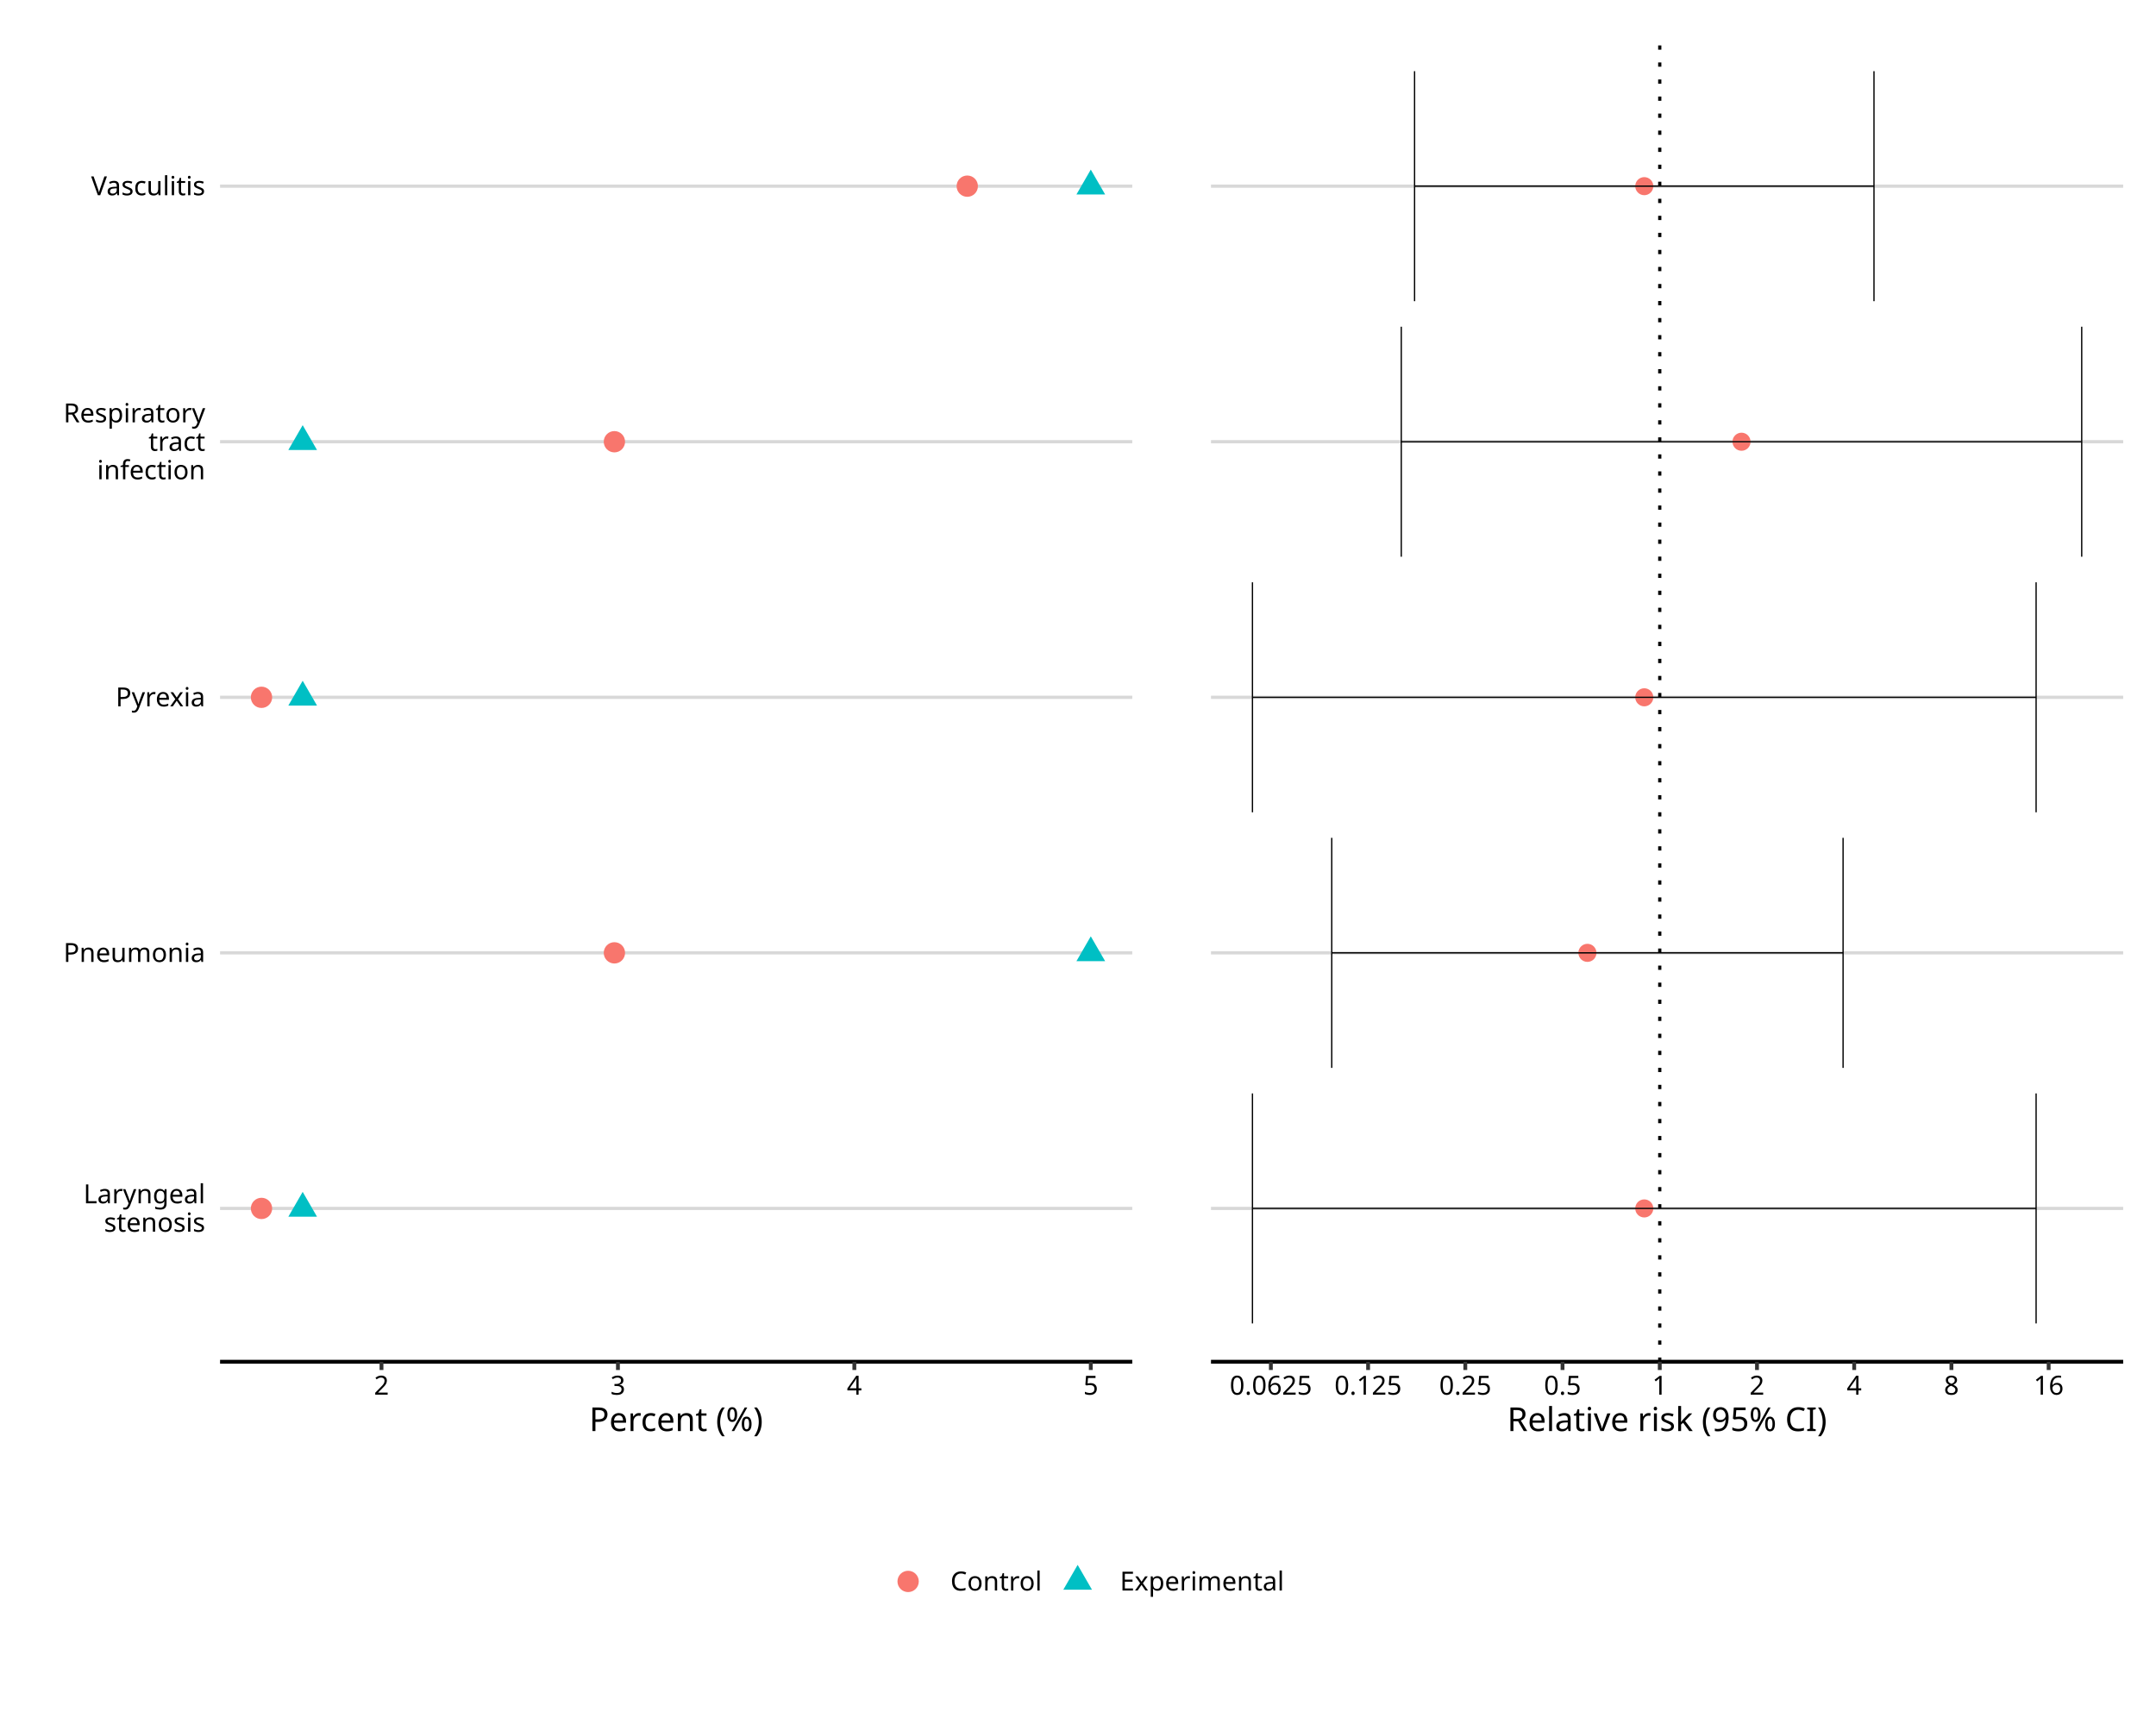
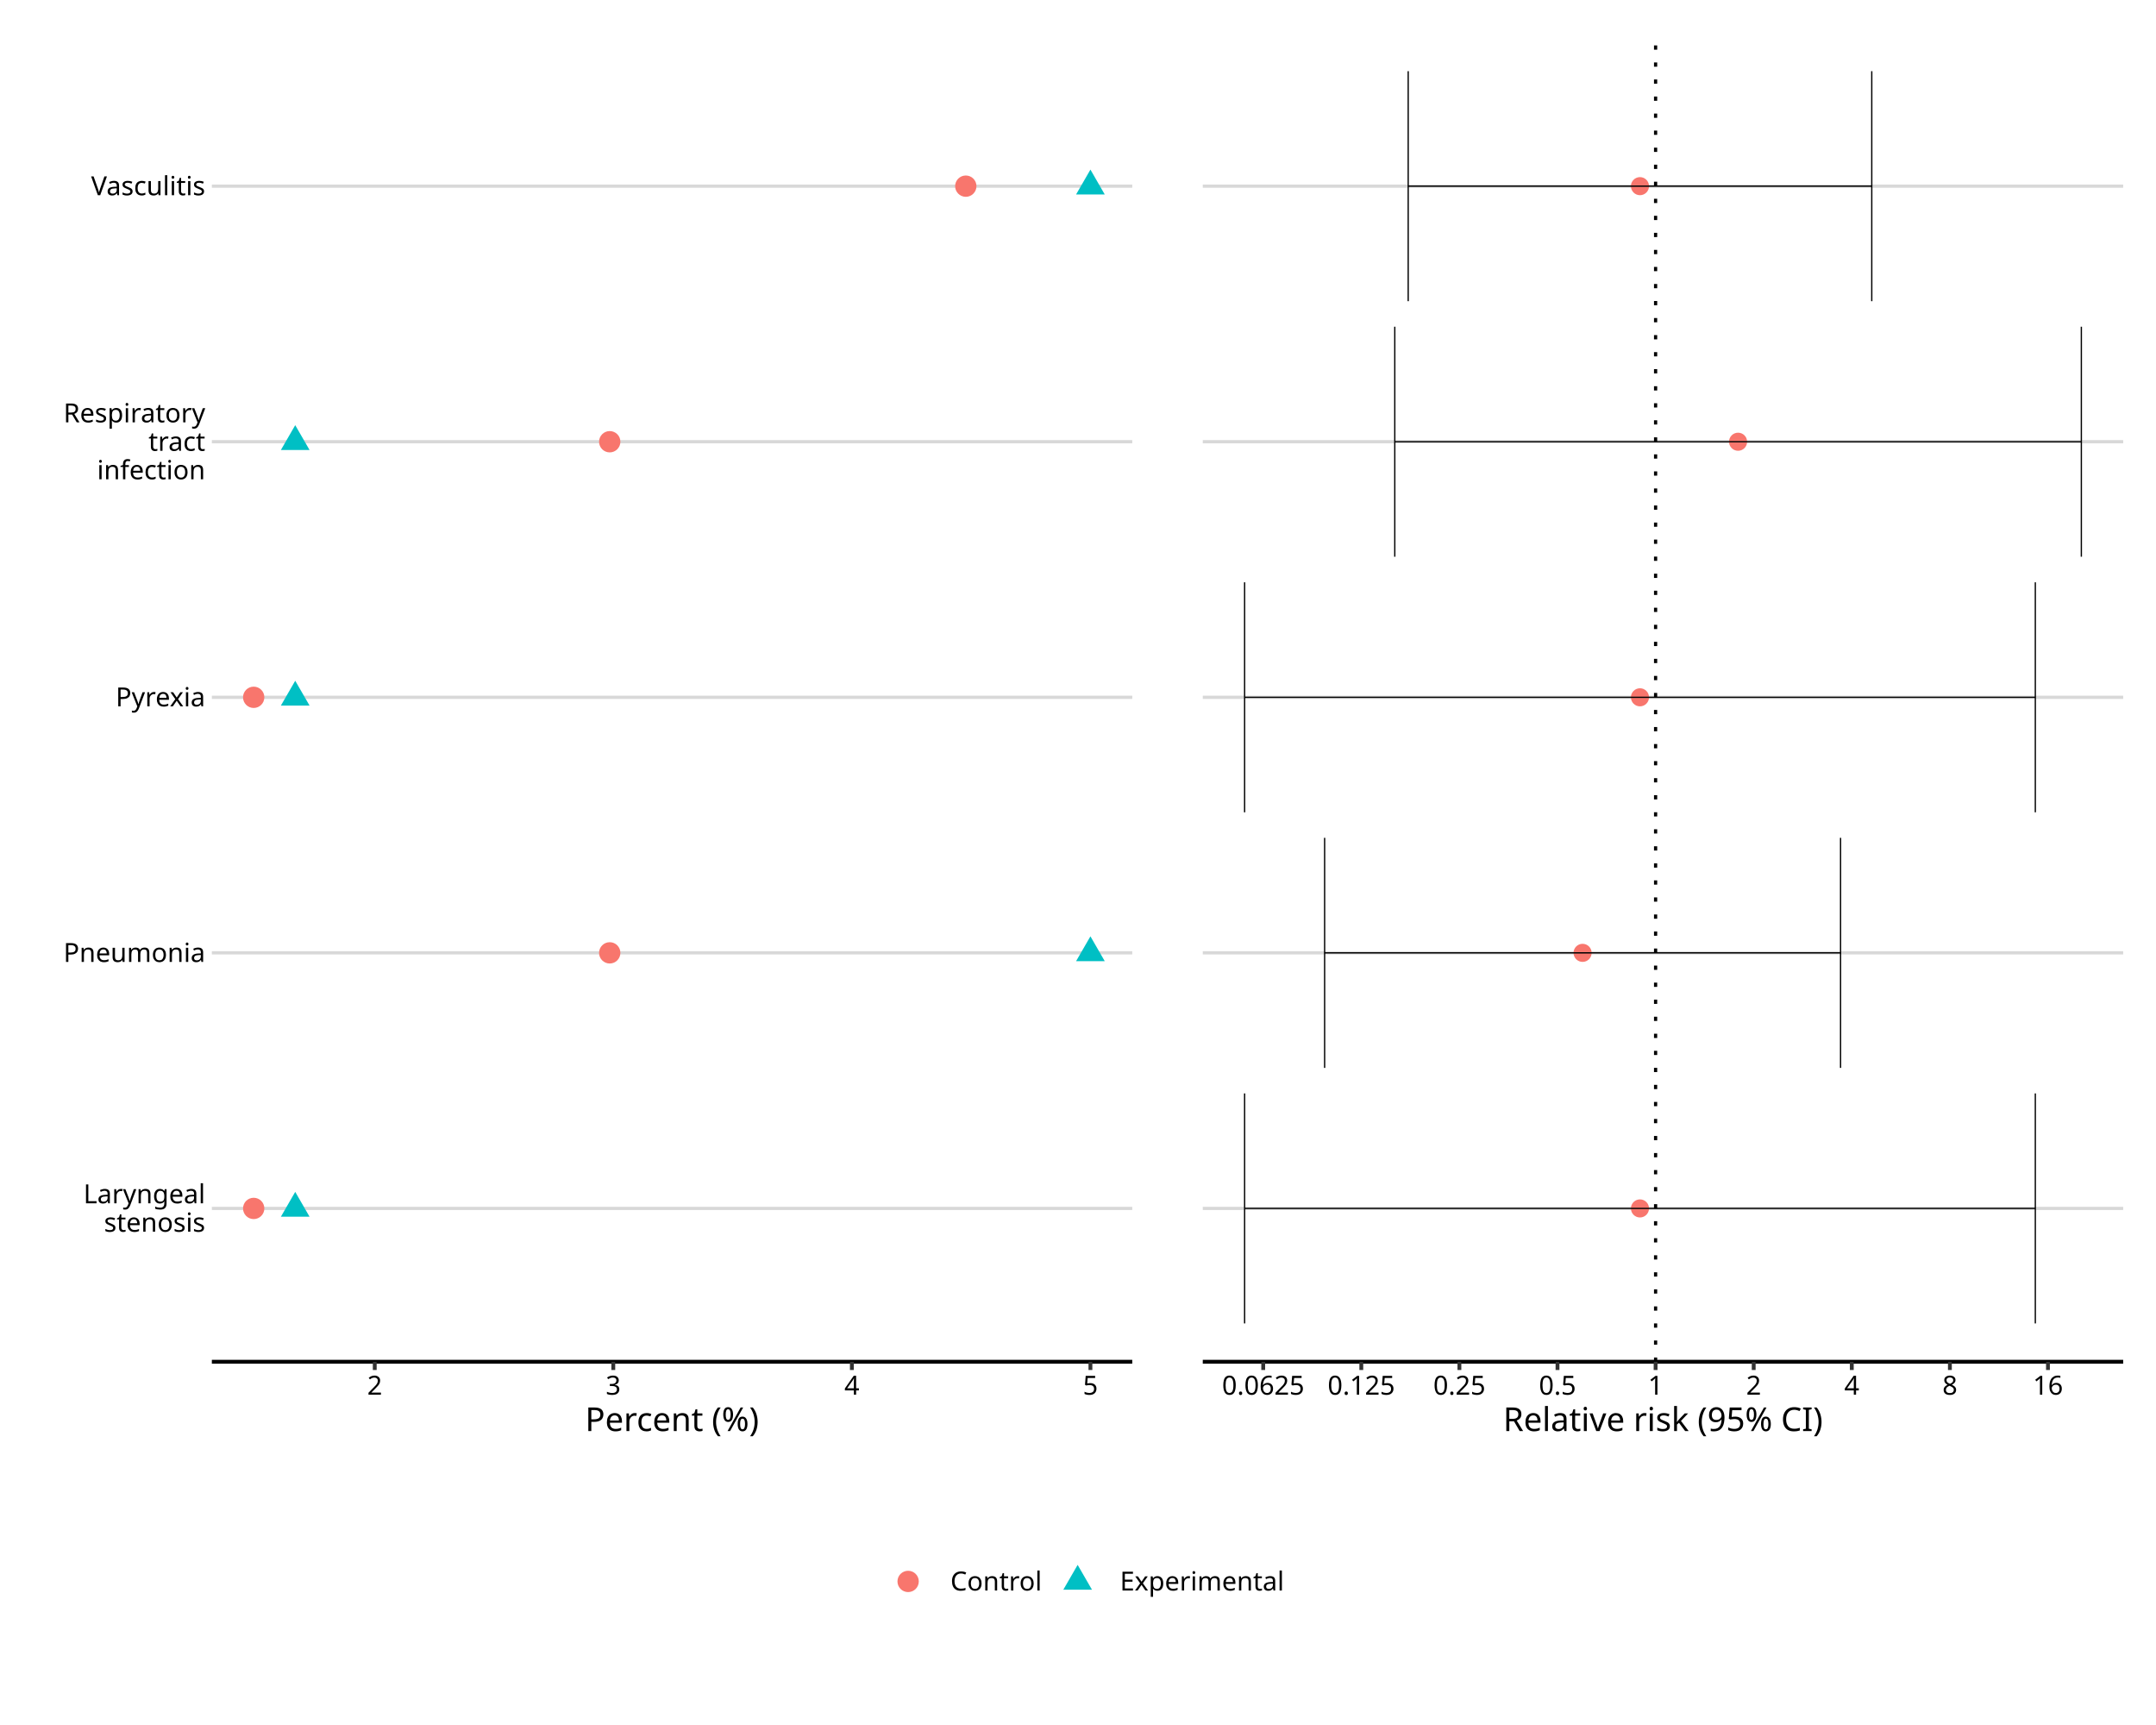
<svg xmlns="http://www.w3.org/2000/svg" class="svglite" data-engine-version="2.0" width="720.00pt" height="576.00pt" viewBox="0 0 720.00 576.00">
  <defs>
    <style type="text/css">
    .svglite line, .svglite polyline, .svglite polygon, .svglite path, .svglite rect, .svglite circle {
      fill: none;
      stroke: #000000;
      stroke-linecap: round;
      stroke-linejoin: round;
      stroke-miterlimit: 10.00;
    }
  </style>
  </defs>
  <rect width="100%" height="100%" style="stroke: none; fill: #FFFFFF;" />
  <defs>
    <clipPath id="cpMC4wMHw3MjAuMDB8MC4wMHw1NzYuMDA=">
      <rect x="0.00" y="0.00" width="720.00" height="576.00" />
    </clipPath>
  </defs>
  <g clip-path="url(#cpMC4wMHw3MjAuMDB8MC4wMHw1NzYuMDA=)">
-     <rect x="0.00" y="0.00" width="720.00" height="576.00" style="stroke-width: 1.07; stroke: #FFFFFF; fill: #FFFFFF;" />
+     <rect x="0" y="0.00" width="720.00" height="576.00" style="stroke-width: 1.07; stroke: #FFFFFF; fill: #FFFFFF;" />
  </g>
  <defs>
    <clipPath id="cpNS40OHw3MTQuNTJ8NDg1LjYwfDU3MC41Mg==">
      <rect x="5.48" y="485.60" width="709.04" height="84.92" />
    </clipPath>
  </defs>
  <g clip-path="url(#cpNS40OHw3MTQuNTJ8NDg1LjYwfDU3MC41Mg==)">
    <rect x="5.48" y="485.60" width="709.04" height="84.92" style="stroke-width: 1.07; stroke: #FFFFFF; fill: #FFFFFF;" />
  </g>
  <g clip-path="url(#cpMC4wMHw3MjAuMDB8MC4wMHw1NzYuMDA=)">
</g>
  <defs>
-     <clipPath id="cpNzMuNDl8NzA5LjA0fDEwLjk2fDU2NS4wNA==">
-       <rect x="73.49" y="10.96" width="635.56" height="554.08" />
-     </clipPath>
-   </defs>
-   <g clip-path="url(#cpNzMuNDl8NzA5LjA0fDEwLjk2fDU2NS4wNA==)">
- </g>
-   <g clip-path="url(#cpMC4wMHw3MjAuMDB8MC4wMHw1NzYuMDA=)">
- </g>
-   <defs>
-     <clipPath id="cpNzMuNDl8NzA5LjA0fDEwLjk2fDQ1NC43MQ==">
-       <rect x="73.49" y="10.96" width="635.56" height="443.76" />
-     </clipPath>
-   </defs>
-   <g clip-path="url(#cpNzMuNDl8NzA5LjA0fDEwLjk2fDQ1NC43MQ==)">
- </g>
-   <g clip-path="url(#cpMC4wMHw3MjAuMDB8MC4wMHw1NzYuMDA=)">
- </g>
-   <g clip-path="url(#cpNzMuNDl8NzA5LjA0fDEwLjk2fDQ1NC43MQ==)">
+     <clipPath id="cpNzAuNzV8NzA5LjA0fDEwLjk2fDU2NS4wNA==">
+       <rect x="70.75" y="10.96" width="638.30" height="554.08" />
+     </clipPath>
+   </defs>
+   <g clip-path="url(#cpNzAuNzV8NzA5LjA0fDEwLjk2fDU2NS4wNA==)">
+ </g>
+   <g clip-path="url(#cpMC4wMHw3MjAuMDB8MC4wMHw1NzYuMDA=)">
+ </g>
+   <defs>
+     <clipPath id="cpNzAuNzV8NzA5LjA0fDEwLjk2fDQ1NC43MQ==">
+       <rect x="70.75" y="10.96" width="638.30" height="443.76" />
+     </clipPath>
+   </defs>
+   <g clip-path="url(#cpNzAuNzV8NzA5LjA0fDEwLjk2fDQ1NC43MQ==)">
+ </g>
+   <g clip-path="url(#cpMC4wMHw3MjAuMDB8MC4wMHw1NzYuMDA=)">
+ </g>
+   <g clip-path="url(#cpNzAuNzV8NzA5LjA0fDEwLjk2fDQ1NC43MQ==)">
</g>
  <g clip-path="url(#cpMC4wMHw3MjAuMDB8MC4wMHw1NzYuMDA=)">
</g>
  <defs>
    <clipPath id="cpNS40OHwzODMuNjB8NS40OHw0ODUuNjA=">
      <rect x="5.48" y="5.48" width="378.12" height="480.12" />
    </clipPath>
  </defs>
  <g clip-path="url(#cpNS40OHwzODMuNjB8NS40OHw0ODUuNjA=)">
    <rect x="5.48" y="5.48" width="378.12" height="480.12" style="stroke-width: 1.07; stroke: none; fill: #FFFFFF;" />
  </g>
  <g clip-path="url(#cpMC4wMHw3MjAuMDB8MC4wMHw1NzYuMDA=)">
</g>
  <defs>
    <clipPath id="cpMzgzLjYwfDcxNC41Mnw1LjQ4fDQ4NS42MA==">
      <rect x="383.60" y="5.48" width="330.92" height="480.12" />
    </clipPath>
  </defs>
  <g clip-path="url(#cpMzgzLjYwfDcxNC41Mnw1LjQ4fDQ4NS42MA==)">
    <rect x="383.60" y="5.48" width="330.92" height="480.12" style="stroke-width: 1.07; stroke: none; fill: #FFFFFF;" />
  </g>
  <g clip-path="url(#cpMC4wMHw3MjAuMDB8MC4wMHw1NzYuMDA=)">
</g>
  <defs>
-     <clipPath id="cpNzMuNDl8Mzc4LjEyfDEwLjk2fDQ1NC43MQ==">
-       <rect x="73.49" y="10.96" width="304.63" height="443.76" />
-     </clipPath>
-   </defs>
-   <g clip-path="url(#cpNzMuNDl8Mzc4LjEyfDEwLjk2fDQ1NC43MQ==)">
-     <polyline points="73.49,403.51 378.12,403.51 " style="stroke-width: 1.07; stroke: #D8D8D8; stroke-linecap: butt;" />
-     <polyline points="73.49,318.17 378.12,318.17 " style="stroke-width: 1.07; stroke: #D8D8D8; stroke-linecap: butt;" />
-     <polyline points="73.49,232.84 378.12,232.84 " style="stroke-width: 1.07; stroke: #D8D8D8; stroke-linecap: butt;" />
-     <polyline points="73.49,147.50 378.12,147.50 " style="stroke-width: 1.07; stroke: #D8D8D8; stroke-linecap: butt;" />
-     <polyline points="73.49,62.16 378.12,62.16 " style="stroke-width: 1.07; stroke: #D8D8D8; stroke-linecap: butt;" />
-     <circle cx="87.33" cy="403.51" r="3.56" style="stroke-width: 0.71; stroke: none; fill: #F8766D;" />
-     <circle cx="205.18" cy="318.17" r="3.56" style="stroke-width: 0.71; stroke: none; fill: #F8766D;" />
-     <circle cx="87.33" cy="232.84" r="3.56" style="stroke-width: 0.71; stroke: none; fill: #F8766D;" />
-     <circle cx="205.18" cy="147.50" r="3.56" style="stroke-width: 0.71; stroke: none; fill: #F8766D;" />
-     <circle cx="323.02" cy="62.16" r="3.56" style="stroke-width: 0.71; stroke: none; fill: #F8766D;" />
-     <polygon points="101.08,397.98 105.87,406.28 96.29,406.28 " style="stroke-width: 0.71; stroke: none; fill: #00BFC4;" />
-     <polygon points="364.27,312.65 369.06,320.94 359.48,320.94 " style="stroke-width: 0.71; stroke: none; fill: #00BFC4;" />
-     <polygon points="101.08,227.31 105.87,235.60 96.29,235.60 " style="stroke-width: 0.71; stroke: none; fill: #00BFC4;" />
-     <polygon points="101.08,141.97 105.87,150.26 96.29,150.26 " style="stroke-width: 0.71; stroke: none; fill: #00BFC4;" />
-     <polygon points="364.27,56.63 369.06,64.93 359.48,64.93 " style="stroke-width: 0.71; stroke: none; fill: #00BFC4;" />
+     <clipPath id="cpNzAuNzV8Mzc4LjEyfDEwLjk2fDQ1NC43MQ==">
+       <rect x="70.75" y="10.96" width="307.37" height="443.76" />
+     </clipPath>
+   </defs>
+   <g clip-path="url(#cpNzAuNzV8Mzc4LjEyfDEwLjk2fDQ1NC43MQ==)">
+     <polyline points="70.75,403.51 378.12,403.51 " style="stroke-width: 1.07; stroke: #D8D8D8; stroke-linecap: butt;" />
+     <polyline points="70.75,318.17 378.12,318.17 " style="stroke-width: 1.07; stroke: #D8D8D8; stroke-linecap: butt;" />
+     <polyline points="70.75,232.84 378.12,232.84 " style="stroke-width: 1.07; stroke: #D8D8D8; stroke-linecap: butt;" />
+     <polyline points="70.75,147.50 378.12,147.50 " style="stroke-width: 1.07; stroke: #D8D8D8; stroke-linecap: butt;" />
+     <polyline points="70.75,62.16 378.12,62.16 " style="stroke-width: 1.07; stroke: #D8D8D8; stroke-linecap: butt;" />
+     <circle cx="84.72" cy="403.51" r="3.56" style="stroke-width: 0.71; stroke: none; fill: #F8766D;" />
+     <circle cx="203.62" cy="318.17" r="3.56" style="stroke-width: 0.71; stroke: none; fill: #F8766D;" />
+     <circle cx="84.72" cy="232.84" r="3.56" style="stroke-width: 0.71; stroke: none; fill: #F8766D;" />
+     <circle cx="203.62" cy="147.50" r="3.56" style="stroke-width: 0.71; stroke: none; fill: #F8766D;" />
+     <circle cx="322.53" cy="62.16" r="3.56" style="stroke-width: 0.71; stroke: none; fill: #F8766D;" />
+     <polygon points="98.59,397.98 103.38,406.28 93.80,406.28 " style="stroke-width: 0.71; stroke: none; fill: #00BFC4;" />
+     <polygon points="364.15,312.65 368.93,320.94 359.36,320.94 " style="stroke-width: 0.71; stroke: none; fill: #00BFC4;" />
+     <polygon points="98.59,227.31 103.38,235.60 93.80,235.60 " style="stroke-width: 0.71; stroke: none; fill: #00BFC4;" />
+     <polygon points="98.59,141.97 103.38,150.26 93.80,150.26 " style="stroke-width: 0.71; stroke: none; fill: #00BFC4;" />
+     <polygon points="364.15,56.63 368.93,64.93 359.36,64.93 " style="stroke-width: 0.71; stroke: none; fill: #00BFC4;" />
  </g>
  <g clip-path="url(#cpMC4wMHw3MjAuMDB8MC4wMHw1NzYuMDA=)">
    <text x="68.55" y="401.79" text-anchor="end" style="font-size: 8.80px; font-family: sans;" textLength="38.65px" lengthAdjust="spacingAndGlyphs">Laryngeal</text>
    <text x="68.55" y="411.29" text-anchor="end" style="font-size: 8.80px; font-family: sans;" textLength="32.29px" lengthAdjust="spacingAndGlyphs">stenosis</text>
    <text x="68.55" y="321.20" text-anchor="end" style="font-size: 8.80px; font-family: sans;" textLength="44.53px" lengthAdjust="spacingAndGlyphs">Pneumonia</text>
    <text x="68.55" y="235.86" text-anchor="end" style="font-size: 8.80px; font-family: sans;" textLength="29.35px" lengthAdjust="spacingAndGlyphs">Pyrexia</text>
    <text x="68.55" y="141.02" text-anchor="end" style="font-size: 8.80px; font-family: sans;" textLength="45.00px" lengthAdjust="spacingAndGlyphs">Respiratory</text>
    <text x="68.55" y="150.53" text-anchor="end" style="font-size: 8.80px; font-family: sans;" textLength="17.12px" lengthAdjust="spacingAndGlyphs">tract</text>
    <text x="68.55" y="160.03" text-anchor="end" style="font-size: 8.80px; font-family: sans;" textLength="32.78px" lengthAdjust="spacingAndGlyphs">infection</text>
    <text x="68.55" y="65.19" text-anchor="end" style="font-size: 8.80px; font-family: sans;" textLength="37.18px" lengthAdjust="spacingAndGlyphs">Vasculitis</text>
-     <polyline points="73.49,454.71 378.12,454.71 " style="stroke-width: 1.28; stroke-linecap: butt;" />
-     <polyline points="127.40,457.45 127.40,454.71 " style="stroke-width: 1.28; stroke: #333333; stroke-linecap: butt;" />
-     <polyline points="206.36,457.45 206.36,454.71 " style="stroke-width: 1.28; stroke: #333333; stroke-linecap: butt;" />
-     <polyline points="285.31,457.45 285.31,454.71 " style="stroke-width: 1.28; stroke: #333333; stroke-linecap: butt;" />
-     <polyline points="364.27,457.45 364.27,454.71 " style="stroke-width: 1.28; stroke: #333333; stroke-linecap: butt;" />
-     <text x="127.40" y="465.70" text-anchor="middle" style="font-size: 8.80px; font-family: sans;" textLength="4.89px" lengthAdjust="spacingAndGlyphs">2</text>
-     <text x="206.36" y="465.70" text-anchor="middle" style="font-size: 8.80px; font-family: sans;" textLength="4.89px" lengthAdjust="spacingAndGlyphs">3</text>
-     <text x="285.31" y="465.70" text-anchor="middle" style="font-size: 8.80px; font-family: sans;" textLength="4.89px" lengthAdjust="spacingAndGlyphs">4</text>
-     <text x="364.27" y="465.70" text-anchor="middle" style="font-size: 8.80px; font-family: sans;" textLength="4.89px" lengthAdjust="spacingAndGlyphs">5</text>
-     <text x="225.80" y="477.84" text-anchor="middle" style="font-size: 11.00px; font-family: sans;" textLength="58.08px" lengthAdjust="spacingAndGlyphs">Percent (%)</text>
-   </g>
-   <defs>
-     <clipPath id="cpNDA0LjQxfDcwOS4wNHwxMC45Nnw0NTQuNzE=">
-       <rect x="404.41" y="10.96" width="304.63" height="443.76" />
-     </clipPath>
-   </defs>
-   <g clip-path="url(#cpNDA0LjQxfDcwOS4wNHwxMC45Nnw0NTQuNzE=)">
-     <polyline points="404.41,403.51 709.04,403.51 " style="stroke-width: 1.07; stroke: #D8D8D8; stroke-linecap: butt;" />
-     <polyline points="404.41,318.17 709.04,318.17 " style="stroke-width: 1.07; stroke: #D8D8D8; stroke-linecap: butt;" />
-     <polyline points="404.41,232.84 709.04,232.84 " style="stroke-width: 1.07; stroke: #D8D8D8; stroke-linecap: butt;" />
-     <polyline points="404.41,147.50 709.04,147.50 " style="stroke-width: 1.07; stroke: #D8D8D8; stroke-linecap: butt;" />
-     <polyline points="404.41,62.16 709.04,62.16 " style="stroke-width: 1.07; stroke: #D8D8D8; stroke-linecap: butt;" />
-     <circle cx="549.11" cy="403.51" r="3.02" style="stroke-width: 0.71; stroke: none; fill: #F8766D;" />
-     <circle cx="530.12" cy="318.17" r="3.02" style="stroke-width: 0.71; stroke: none; fill: #F8766D;" />
-     <circle cx="549.11" cy="232.84" r="3.02" style="stroke-width: 0.71; stroke: none; fill: #F8766D;" />
-     <circle cx="581.58" cy="147.50" r="3.02" style="stroke-width: 0.71; stroke: none; fill: #F8766D;" />
-     <circle cx="549.11" cy="62.16" r="3.02" style="stroke-width: 0.71; stroke: none; fill: #F8766D;" />
-     <line x1="554.28" y1="454.71" x2="554.28" y2="10.96" style="stroke-width: 1.07; stroke-dasharray: 1.42,4.27; stroke-linecap: butt;" />
-     <polyline points="679.96,441.91 679.96,365.11 " style="stroke-width: 0.43; stroke-linecap: butt;" />
-     <polyline points="679.96,403.51 418.26,403.51 " style="stroke-width: 0.43; stroke-linecap: butt;" />
-     <polyline points="418.26,441.91 418.26,365.11 " style="stroke-width: 0.43; stroke-linecap: butt;" />
-     <polyline points="615.50,356.58 615.50,279.77 " style="stroke-width: 0.43; stroke-linecap: butt;" />
-     <polyline points="615.50,318.17 444.74,318.17 " style="stroke-width: 0.43; stroke-linecap: butt;" />
-     <polyline points="444.74,356.58 444.74,279.77 " style="stroke-width: 0.43; stroke-linecap: butt;" />
-     <polyline points="679.96,271.24 679.96,194.43 " style="stroke-width: 0.43; stroke-linecap: butt;" />
-     <polyline points="679.96,232.84 418.26,232.84 " style="stroke-width: 0.43; stroke-linecap: butt;" />
-     <polyline points="418.26,271.24 418.26,194.43 " style="stroke-width: 0.43; stroke-linecap: butt;" />
-     <polyline points="695.19,185.90 695.19,109.10 " style="stroke-width: 0.43; stroke-linecap: butt;" />
-     <polyline points="695.19,147.50 467.96,147.50 " style="stroke-width: 0.43; stroke-linecap: butt;" />
-     <polyline points="467.96,185.90 467.96,109.10 " style="stroke-width: 0.43; stroke-linecap: butt;" />
-     <polyline points="625.82,100.56 625.82,23.76 " style="stroke-width: 0.43; stroke-linecap: butt;" />
-     <polyline points="625.82,62.16 472.40,62.16 " style="stroke-width: 0.43; stroke-linecap: butt;" />
-     <polyline points="472.40,100.56 472.40,23.76 " style="stroke-width: 0.43; stroke-linecap: butt;" />
-   </g>
-   <g clip-path="url(#cpMC4wMHw3MjAuMDB8MC4wMHw1NzYuMDA=)">
-     <polyline points="404.41,454.71 709.04,454.71 " style="stroke-width: 1.28; stroke-linecap: butt;" />
-     <polyline points="424.41,457.45 424.41,454.71 " style="stroke-width: 1.28; stroke: #333333; stroke-linecap: butt;" />
-     <polyline points="456.88,457.45 456.88,454.71 " style="stroke-width: 1.28; stroke: #333333; stroke-linecap: butt;" />
-     <polyline points="489.34,457.45 489.34,454.71 " style="stroke-width: 1.28; stroke: #333333; stroke-linecap: butt;" />
-     <polyline points="521.81,457.45 521.81,454.71 " style="stroke-width: 1.28; stroke: #333333; stroke-linecap: butt;" />
-     <polyline points="554.28,457.45 554.28,454.71 " style="stroke-width: 1.28; stroke: #333333; stroke-linecap: butt;" />
-     <polyline points="586.75,457.45 586.75,454.71 " style="stroke-width: 1.28; stroke: #333333; stroke-linecap: butt;" />
-     <polyline points="619.21,457.45 619.21,454.71 " style="stroke-width: 1.28; stroke: #333333; stroke-linecap: butt;" />
-     <polyline points="651.68,457.45 651.68,454.71 " style="stroke-width: 1.28; stroke: #333333; stroke-linecap: butt;" />
-     <polyline points="684.15,457.45 684.15,454.71 " style="stroke-width: 1.28; stroke: #333333; stroke-linecap: butt;" />
-     <text x="424.41" y="465.70" text-anchor="middle" style="font-size: 8.80px; font-family: sans;" textLength="26.92px" lengthAdjust="spacingAndGlyphs">0.0625</text>
-     <text x="456.88" y="465.70" text-anchor="middle" style="font-size: 8.80px; font-family: sans;" textLength="22.02px" lengthAdjust="spacingAndGlyphs">0.125</text>
-     <text x="489.34" y="465.70" text-anchor="middle" style="font-size: 8.80px; font-family: sans;" textLength="17.13px" lengthAdjust="spacingAndGlyphs">0.25</text>
-     <text x="521.81" y="465.70" text-anchor="middle" style="font-size: 8.80px; font-family: sans;" textLength="12.23px" lengthAdjust="spacingAndGlyphs">0.5</text>
-     <text x="554.28" y="465.70" text-anchor="middle" style="font-size: 8.80px; font-family: sans;" textLength="4.89px" lengthAdjust="spacingAndGlyphs">1</text>
-     <text x="586.75" y="465.70" text-anchor="middle" style="font-size: 8.80px; font-family: sans;" textLength="4.89px" lengthAdjust="spacingAndGlyphs">2</text>
-     <text x="619.21" y="465.70" text-anchor="middle" style="font-size: 8.80px; font-family: sans;" textLength="4.89px" lengthAdjust="spacingAndGlyphs">4</text>
-     <text x="651.68" y="465.70" text-anchor="middle" style="font-size: 8.80px; font-family: sans;" textLength="4.89px" lengthAdjust="spacingAndGlyphs">8</text>
-     <text x="684.15" y="465.70" text-anchor="middle" style="font-size: 8.80px; font-family: sans;" textLength="9.79px" lengthAdjust="spacingAndGlyphs">16</text>
-     <text x="556.73" y="477.84" text-anchor="middle" style="font-size: 11.00px; font-family: sans;" textLength="106.37px" lengthAdjust="spacingAndGlyphs">Relative risk (95% CI)</text>
-   </g>
-   <defs>
-     <clipPath id="cpNzMuNDl8NzA5LjA0fDQ5MS4wOHw1NjUuMDQ=">
-       <rect x="73.49" y="491.08" width="635.56" height="73.96" />
-     </clipPath>
-   </defs>
-   <g clip-path="url(#cpNzMuNDl8NzA5LjA0fDQ5MS4wOHw1NjUuMDQ=)">
+     <polyline points="70.75,454.71 378.12,454.71 " style="stroke-width: 1.28; stroke-linecap: butt;" />
+     <polyline points="125.15,457.45 125.15,454.71 " style="stroke-width: 1.28; stroke: #333333; stroke-linecap: butt;" />
+     <polyline points="204.81,457.45 204.81,454.71 " style="stroke-width: 1.28; stroke: #333333; stroke-linecap: butt;" />
+     <polyline points="284.48,457.45 284.48,454.71 " style="stroke-width: 1.28; stroke: #333333; stroke-linecap: butt;" />
+     <polyline points="364.15,457.45 364.15,454.71 " style="stroke-width: 1.28; stroke: #333333; stroke-linecap: butt;" />
+     <text x="125.15" y="465.70" text-anchor="middle" style="font-size: 8.80px; font-family: sans;" textLength="4.89px" lengthAdjust="spacingAndGlyphs">2</text>
+     <text x="204.81" y="465.70" text-anchor="middle" style="font-size: 8.80px; font-family: sans;" textLength="4.89px" lengthAdjust="spacingAndGlyphs">3</text>
+     <text x="284.48" y="465.70" text-anchor="middle" style="font-size: 8.80px; font-family: sans;" textLength="4.89px" lengthAdjust="spacingAndGlyphs">4</text>
+     <text x="364.15" y="465.70" text-anchor="middle" style="font-size: 8.80px; font-family: sans;" textLength="4.89px" lengthAdjust="spacingAndGlyphs">5</text>
+     <text x="224.43" y="477.84" text-anchor="middle" style="font-size: 11.00px; font-family: sans;" textLength="58.08px" lengthAdjust="spacingAndGlyphs">Percent (%)</text>
+   </g>
+   <defs>
+     <clipPath id="cpNDAxLjY3fDcwOS4wNHwxMC45Nnw0NTQuNzE=">
+       <rect x="401.67" y="10.96" width="307.37" height="443.76" />
+     </clipPath>
+   </defs>
+   <g clip-path="url(#cpNDAxLjY3fDcwOS4wNHwxMC45Nnw0NTQuNzE=)">
+     <polyline points="401.67,403.51 709.04,403.51 " style="stroke-width: 1.07; stroke: #D8D8D8; stroke-linecap: butt;" />
+     <polyline points="401.67,318.17 709.04,318.17 " style="stroke-width: 1.07; stroke: #D8D8D8; stroke-linecap: butt;" />
+     <polyline points="401.67,232.84 709.04,232.84 " style="stroke-width: 1.07; stroke: #D8D8D8; stroke-linecap: butt;" />
+     <polyline points="401.67,147.50 709.04,147.50 " style="stroke-width: 1.07; stroke: #D8D8D8; stroke-linecap: butt;" />
+     <polyline points="401.67,62.16 709.04,62.16 " style="stroke-width: 1.07; stroke: #D8D8D8; stroke-linecap: butt;" />
+     <circle cx="547.67" cy="403.51" r="3.02" style="stroke-width: 0.71; stroke: none; fill: #F8766D;" />
+     <circle cx="528.51" cy="318.17" r="3.02" style="stroke-width: 0.71; stroke: none; fill: #F8766D;" />
+     <circle cx="547.67" cy="232.84" r="3.02" style="stroke-width: 0.71; stroke: none; fill: #F8766D;" />
+     <circle cx="580.43" cy="147.50" r="3.02" style="stroke-width: 0.71; stroke: none; fill: #F8766D;" />
+     <circle cx="547.67" cy="62.16" r="3.02" style="stroke-width: 0.71; stroke: none; fill: #F8766D;" />
+     <line x1="552.89" y1="454.71" x2="552.89" y2="10.96" style="stroke-width: 1.07; stroke-dasharray: 1.42,4.27; stroke-linecap: butt;" />
+     <polyline points="679.70,441.91 679.70,365.11 " style="stroke-width: 0.43; stroke-linecap: butt;" />
+     <polyline points="679.70,403.51 415.64,403.51 " style="stroke-width: 0.43; stroke-linecap: butt;" />
+     <polyline points="415.64,441.91 415.64,365.11 " style="stroke-width: 0.43; stroke-linecap: butt;" />
+     <polyline points="614.66,356.58 614.66,279.77 " style="stroke-width: 0.43; stroke-linecap: butt;" />
+     <polyline points="614.66,318.17 442.36,318.17 " style="stroke-width: 0.43; stroke-linecap: butt;" />
+     <polyline points="442.36,356.58 442.36,279.77 " style="stroke-width: 0.43; stroke-linecap: butt;" />
+     <polyline points="679.70,271.24 679.70,194.43 " style="stroke-width: 0.43; stroke-linecap: butt;" />
+     <polyline points="679.70,232.84 415.64,232.84 " style="stroke-width: 0.43; stroke-linecap: butt;" />
+     <polyline points="415.64,271.24 415.64,194.43 " style="stroke-width: 0.43; stroke-linecap: butt;" />
+     <polyline points="695.07,185.90 695.07,109.10 " style="stroke-width: 0.43; stroke-linecap: butt;" />
+     <polyline points="695.07,147.50 465.79,147.50 " style="stroke-width: 0.43; stroke-linecap: butt;" />
+     <polyline points="465.79,185.90 465.79,109.10 " style="stroke-width: 0.43; stroke-linecap: butt;" />
+     <polyline points="625.08,100.56 625.08,23.76 " style="stroke-width: 0.43; stroke-linecap: butt;" />
+     <polyline points="625.08,62.16 470.27,62.16 " style="stroke-width: 0.43; stroke-linecap: butt;" />
+     <polyline points="470.27,100.56 470.27,23.76 " style="stroke-width: 0.43; stroke-linecap: butt;" />
+   </g>
+   <g clip-path="url(#cpMC4wMHw3MjAuMDB8MC4wMHw1NzYuMDA=)">
+     <polyline points="401.67,454.71 709.04,454.71 " style="stroke-width: 1.28; stroke-linecap: butt;" />
+     <polyline points="421.85,457.45 421.85,454.71 " style="stroke-width: 1.28; stroke: #333333; stroke-linecap: butt;" />
+     <polyline points="454.61,457.45 454.61,454.71 " style="stroke-width: 1.28; stroke: #333333; stroke-linecap: butt;" />
+     <polyline points="487.37,457.45 487.37,454.71 " style="stroke-width: 1.28; stroke: #333333; stroke-linecap: butt;" />
+     <polyline points="520.13,457.45 520.13,454.71 " style="stroke-width: 1.28; stroke: #333333; stroke-linecap: butt;" />
+     <polyline points="552.89,457.45 552.89,454.71 " style="stroke-width: 1.28; stroke: #333333; stroke-linecap: butt;" />
+     <polyline points="585.65,457.45 585.65,454.71 " style="stroke-width: 1.28; stroke: #333333; stroke-linecap: butt;" />
+     <polyline points="618.41,457.45 618.41,454.71 " style="stroke-width: 1.28; stroke: #333333; stroke-linecap: butt;" />
+     <polyline points="651.17,457.45 651.17,454.71 " style="stroke-width: 1.28; stroke: #333333; stroke-linecap: butt;" />
+     <polyline points="683.92,457.45 683.92,454.71 " style="stroke-width: 1.28; stroke: #333333; stroke-linecap: butt;" />
+     <text x="421.85" y="465.70" text-anchor="middle" style="font-size: 8.80px; font-family: sans;" textLength="26.92px" lengthAdjust="spacingAndGlyphs">0.0625</text>
+     <text x="454.61" y="465.70" text-anchor="middle" style="font-size: 8.80px; font-family: sans;" textLength="22.02px" lengthAdjust="spacingAndGlyphs">0.125</text>
+     <text x="487.37" y="465.70" text-anchor="middle" style="font-size: 8.80px; font-family: sans;" textLength="17.13px" lengthAdjust="spacingAndGlyphs">0.25</text>
+     <text x="520.13" y="465.70" text-anchor="middle" style="font-size: 8.80px; font-family: sans;" textLength="12.23px" lengthAdjust="spacingAndGlyphs">0.5</text>
+     <text x="552.89" y="465.70" text-anchor="middle" style="font-size: 8.80px; font-family: sans;" textLength="4.89px" lengthAdjust="spacingAndGlyphs">1</text>
+     <text x="585.65" y="465.70" text-anchor="middle" style="font-size: 8.80px; font-family: sans;" textLength="4.89px" lengthAdjust="spacingAndGlyphs">2</text>
+     <text x="618.41" y="465.70" text-anchor="middle" style="font-size: 8.80px; font-family: sans;" textLength="4.89px" lengthAdjust="spacingAndGlyphs">4</text>
+     <text x="651.17" y="465.70" text-anchor="middle" style="font-size: 8.80px; font-family: sans;" textLength="4.89px" lengthAdjust="spacingAndGlyphs">8</text>
+     <text x="683.92" y="465.70" text-anchor="middle" style="font-size: 8.80px; font-family: sans;" textLength="9.79px" lengthAdjust="spacingAndGlyphs">16</text>
+     <text x="555.36" y="477.84" text-anchor="middle" style="font-size: 11.00px; font-family: sans;" textLength="106.37px" lengthAdjust="spacingAndGlyphs">Relative risk (95% CI)</text>
+   </g>
+   <defs>
+     <clipPath id="cpNzAuNzV8NzA5LjA0fDQ5MS4wOHw1NjUuMDQ=">
+       <rect x="70.75" y="491.08" width="638.30" height="73.96" />
+     </clipPath>
+   </defs>
+   <g clip-path="url(#cpNzAuNzV8NzA5LjA0fDQ5MS4wOHw1NjUuMDQ=)">
</g>
  <g clip-path="url(#cpMC4wMHw3MjAuMDB8MC4wMHw1NzYuMDA=)">
</g>
  <g clip-path="url(#cpNS40OHw3MTQuNTJ8NDg1LjYwfDU3MC41Mg==)">
</g>
  <g clip-path="url(#cpMC4wMHw3MjAuMDB8MC4wMHw1NzYuMDA=)">
</g>
  <g clip-path="url(#cpNS40OHw3MTQuNTJ8NDg1LjYwfDU3MC41Mg==)">
</g>
  <g clip-path="url(#cpMC4wMHw3MjAuMDB8MC4wMHw1NzYuMDA=)">
    <rect x="289.15" y="513.94" width="141.69" height="28.24" style="stroke-width: 1.07; stroke: none; fill: #FFFFFF;" />
  </g>
  <g clip-path="url(#cpNS40OHw3MTQuNTJ8NDg1LjYwfDU3MC41Mg==)">
</g>
  <g clip-path="url(#cpMC4wMHw3MjAuMDB8MC4wMHw1NzYuMDA=)">
- </g>
-   <g clip-path="url(#cpNS40OHw3MTQuNTJ8NDg1LjYwfDU3MC41Mg==)">
- </g>
-   <g clip-path="url(#cpMC4wMHw3MjAuMDB8MC4wMHw1NzYuMDA=)">
    <circle cx="303.27" cy="528.06" r="3.56" style="stroke-width: 0.71; stroke: none; fill: #F8766D;" />
  </g>
  <g clip-path="url(#cpNS40OHw3MTQuNTJ8NDg1LjYwfDU3MC41Mg==)">
</g>
  <g clip-path="url(#cpMC4wMHw3MjAuMDB8MC4wMHw1NzYuMDA=)">
- </g>
-   <g clip-path="url(#cpNS40OHw3MTQuNTJ8NDg1LjYwfDU3MC41Mg==)">
- </g>
-   <g clip-path="url(#cpMC4wMHw3MjAuMDB8MC4wMHw1NzYuMDA=)">
    <polygon points="359.88,522.53 364.67,530.83 355.09,530.83 " style="stroke-width: 0.71; stroke: none; fill: #00BFC4;" />
  </g>
  <g clip-path="url(#cpNS40OHw3MTQuNTJ8NDg1LjYwfDU3MC41Mg==)">
</g>
  <g clip-path="url(#cpMC4wMHw3MjAuMDB8MC4wMHw1NzYuMDA=)">
    <text x="317.39" y="531.09" style="font-size: 8.80px; font-family: sans;" textLength="28.37px" lengthAdjust="spacingAndGlyphs">Control</text>
  </g>
  <g clip-path="url(#cpNS40OHw3MTQuNTJ8NDg1LjYwfDU3MC41Mg==)">
</g>
  <g clip-path="url(#cpMC4wMHw3MjAuMDB8MC4wMHw1NzYuMDA=)">
    <text x="374.00" y="531.09" style="font-size: 8.80px; font-family: sans;" textLength="51.36px" lengthAdjust="spacingAndGlyphs">Experimental</text>
  </g>
  <g clip-path="url(#cpNS40OHw3MTQuNTJ8NDg1LjYwfDU3MC41Mg==)">
</g>
  <g clip-path="url(#cpMC4wMHw3MjAuMDB8MC4wMHw1NzYuMDA=)">
</g>
  <defs>
-     <clipPath id="cpNzMuNDl8NzA5LjA0fDQ5MS4wOHw0OTEuMDg=">
-       <rect x="73.49" y="491.08" width="635.56" height="0.00" />
-     </clipPath>
-   </defs>
-   <g clip-path="url(#cpNzMuNDl8NzA5LjA0fDQ5MS4wOHw0OTEuMDg=)">
- </g>
-   <g clip-path="url(#cpMC4wMHw3MjAuMDB8MC4wMHw1NzYuMDA=)">
- </g>
-   <g clip-path="url(#cpNzMuNDl8NzA5LjA0fDQ5MS4wOHw0OTEuMDg=)">
- </g>
-   <g clip-path="url(#cpMC4wMHw3MjAuMDB8MC4wMHw1NzYuMDA=)">
- </g>
-   <defs>
-     <clipPath id="cpNzMuNDl8NzA5LjA0fDU2NS4wNHw1NjUuMDQ=">
-       <rect x="73.49" y="565.04" width="635.56" height="0.00" />
-     </clipPath>
-   </defs>
-   <g clip-path="url(#cpNzMuNDl8NzA5LjA0fDU2NS4wNHw1NjUuMDQ=)">
+     <clipPath id="cpNzAuNzV8NzA5LjA0fDQ5MS4wOHw0OTEuMDg=">
+       <rect x="70.75" y="491.08" width="638.30" height="0.00" />
+     </clipPath>
+   </defs>
+   <g clip-path="url(#cpNzAuNzV8NzA5LjA0fDQ5MS4wOHw0OTEuMDg=)">
+ </g>
+   <g clip-path="url(#cpMC4wMHw3MjAuMDB8MC4wMHw1NzYuMDA=)">
+ </g>
+   <g clip-path="url(#cpNzAuNzV8NzA5LjA0fDQ5MS4wOHw0OTEuMDg=)">
+ </g>
+   <g clip-path="url(#cpMC4wMHw3MjAuMDB8MC4wMHw1NzYuMDA=)">
+ </g>
+   <defs>
+     <clipPath id="cpNzAuNzV8NzA5LjA0fDU2NS4wNHw1NjUuMDQ=">
+       <rect x="70.75" y="565.04" width="638.30" height="0.00" />
+     </clipPath>
+   </defs>
+   <g clip-path="url(#cpNzAuNzV8NzA5LjA0fDU2NS4wNHw1NjUuMDQ=)">
</g>
  <g clip-path="url(#cpMC4wMHw3MjAuMDB8MC4wMHw1NzYuMDA=)">
</g>
</svg>
